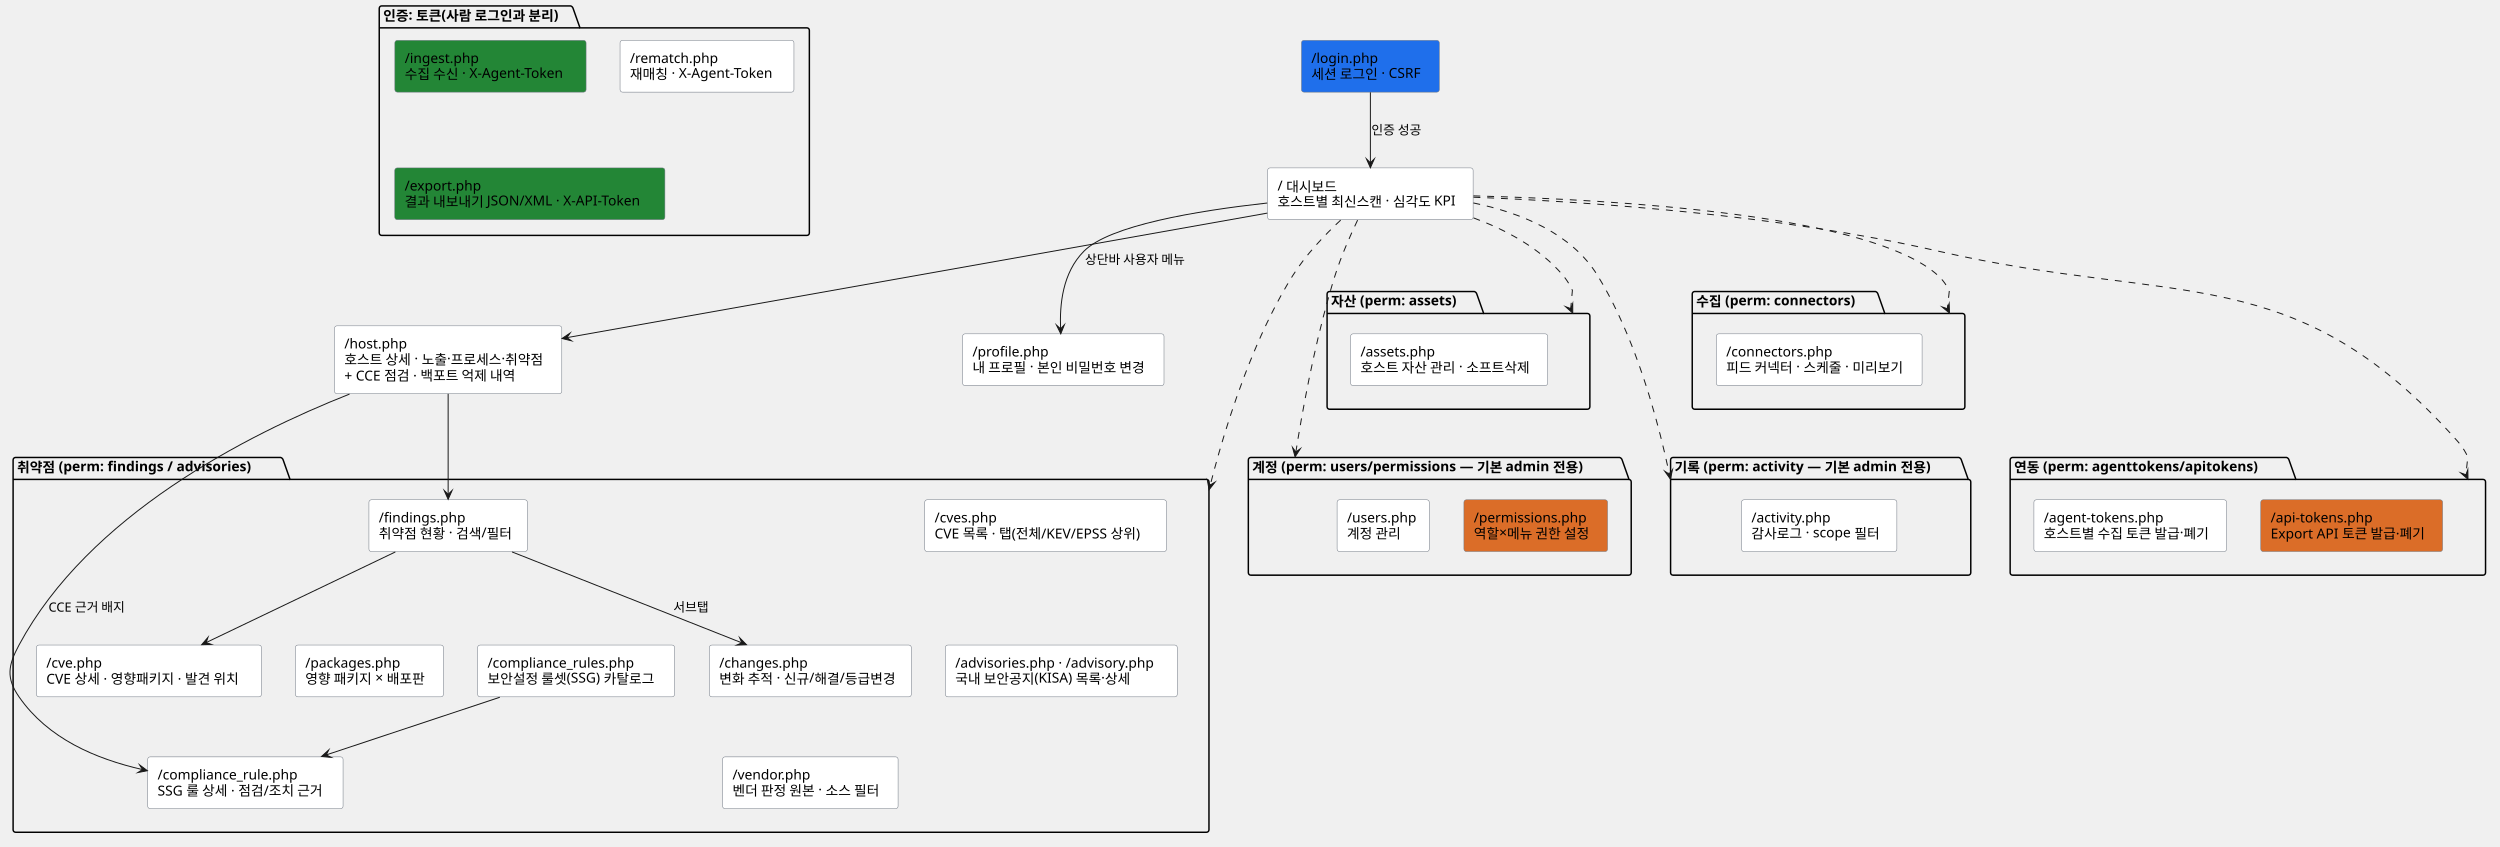
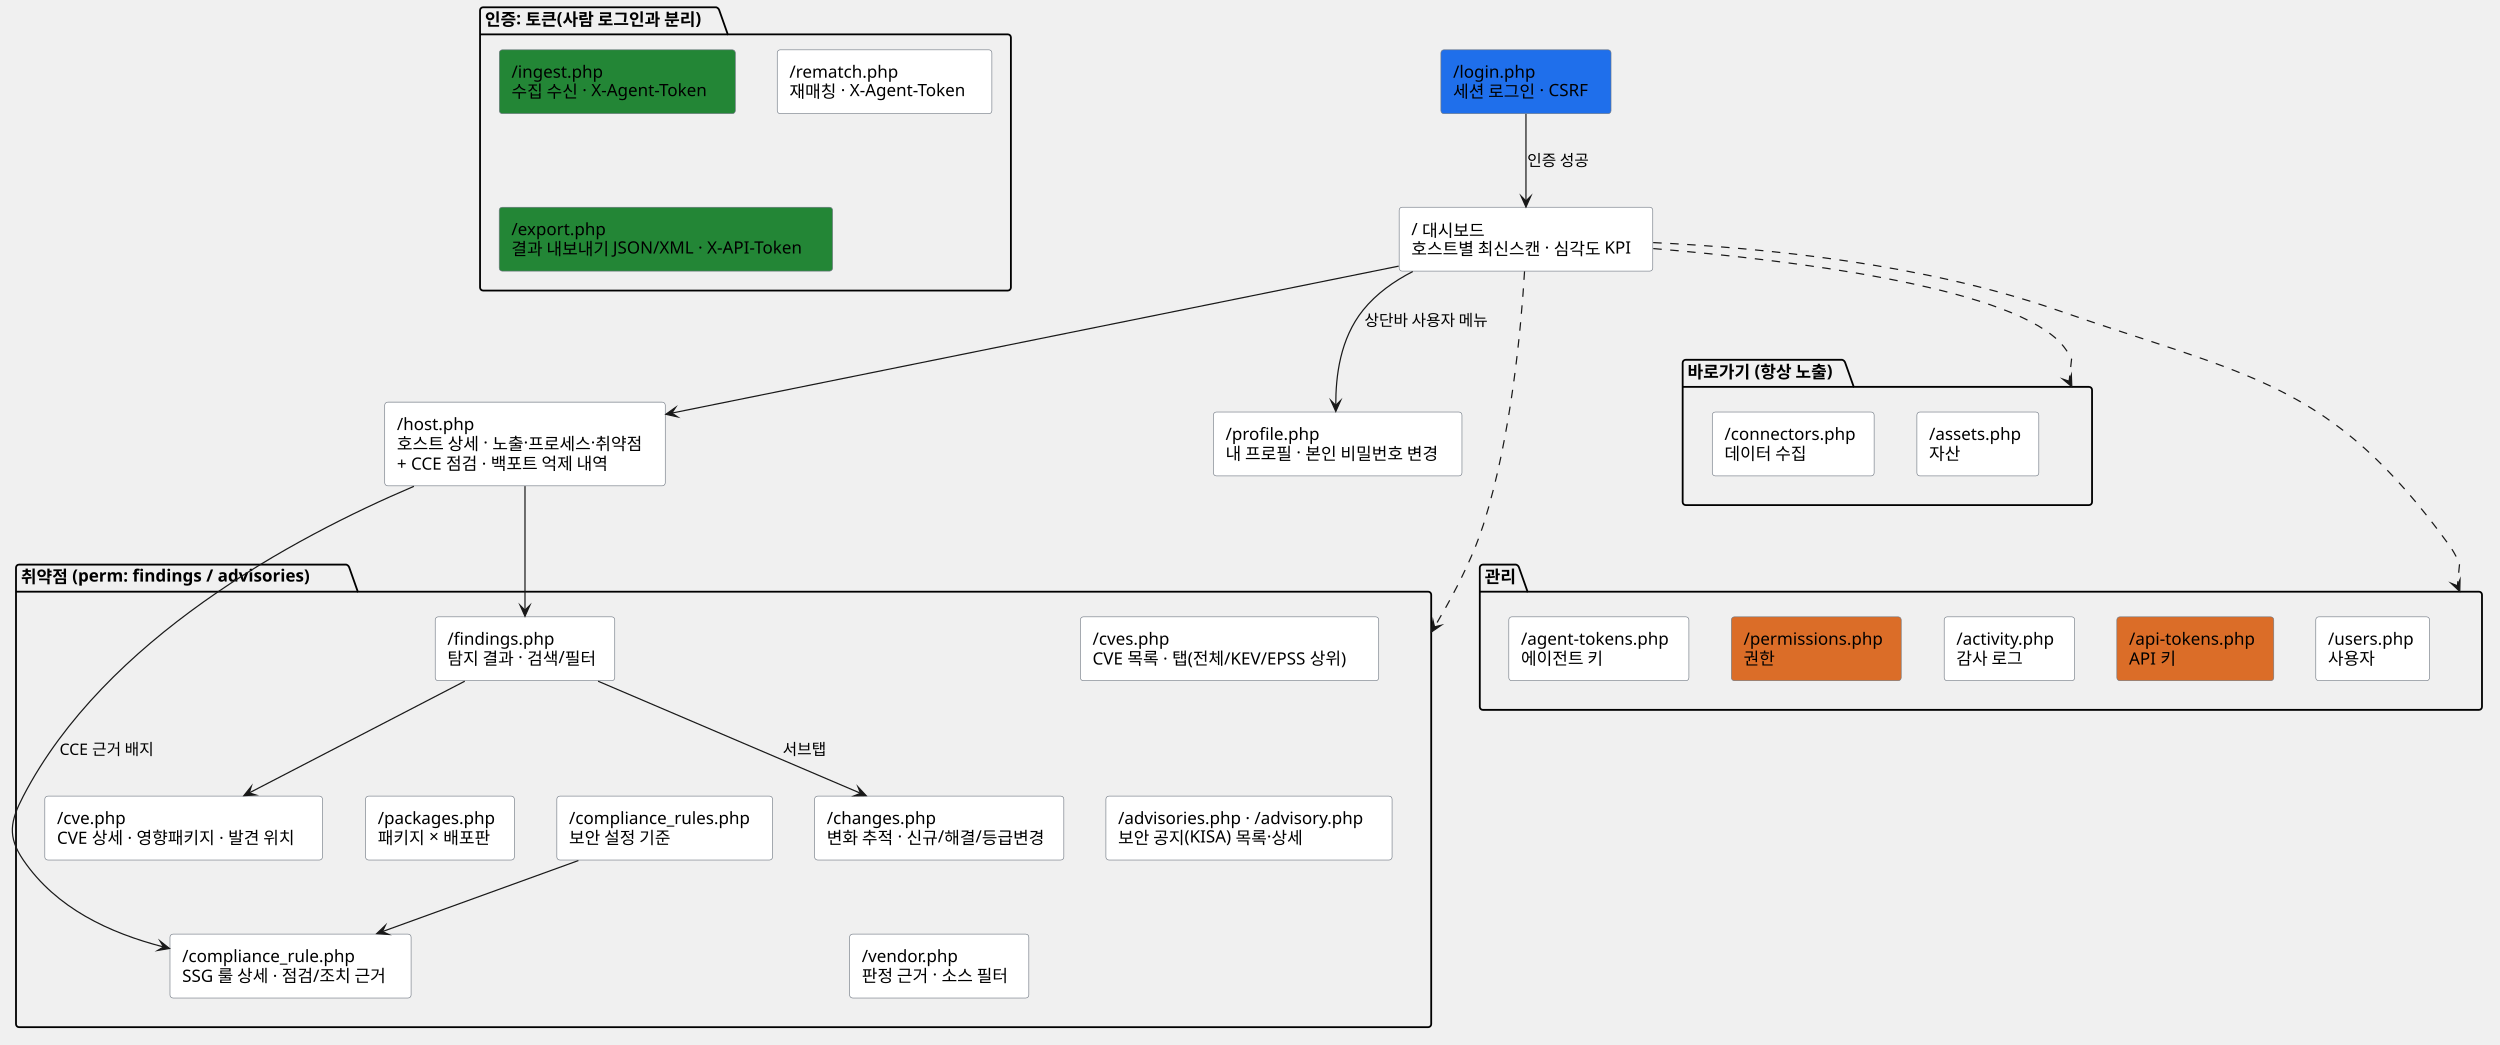
- <svg xmlns="http://www.w3.org/2000/svg" contentStyleType="text/css" data-diagram-type="DESCRIPTION" height="860px" preserveAspectRatio="none" style="width:2540px;height:860px;background:#FFFFFF;" version="1.1" viewBox="0 0 2540 860" width="2540px" zoomAndPan="magnify">
+ <svg xmlns="http://www.w3.org/2000/svg" contentStyleType="text/css" data-diagram-type="DESCRIPTION" height="860px" preserveAspectRatio="none" style="width:2058px;height:860px;background:#FFFFFF;" version="1.1" viewBox="0 0 2058 860" width="2058px" zoomAndPan="magnify">
  <defs />
  <g>
    <g class="cluster" data-qualified-name="Vuln" data-source-line="16" id="ent0005">
-       <path d="M15.81,464.78 L285.178,464.78 A3.75,3.75 0 0 1 287.678,467.28 L294.678,487.077 L1225.81,487.077 A2.5,2.5 0 0 1 1228.31,489.577 L1228.31,843.06 A2.5,2.5 0 0 1 1225.81,845.56 L15.81,845.56 A2.5,2.5 0 0 1 13.31,843.06 L13.31,467.28 A2.5,2.5 0 0 1 15.81,464.78" fill="none" style="stroke:#000000;stroke-width:1.5;" />
-       <line style="stroke:#000000;stroke-width:1.5;" x1="13.31" x2="294.678" y1="487.077" y2="487.077" />
-       <text fill="#000000" font-family="sans-serif" font-size="14" font-weight="700" lengthAdjust="spacing" textLength="268.368" x="17.31" y="479.775">취약점 (perm: findings / advisories)</text>
+       <path d="M15.67,464.78 L285.038,464.78 A3.75,3.75 0 0 1 287.538,467.28 L294.538,487.077 L1175.67,487.077 A2.5,2.5 0 0 1 1178.17,489.577 L1178.17,843.06 A2.5,2.5 0 0 1 1175.67,845.56 L15.67,845.56 A2.5,2.5 0 0 1 13.17,843.06 L13.17,467.28 A2.5,2.5 0 0 1 15.67,464.78" fill="none" style="stroke:#000000;stroke-width:1.5;" />
+       <line style="stroke:#000000;stroke-width:1.5;" x1="13.17" x2="294.538" y1="487.077" y2="487.077" />
+       <text fill="#000000" font-family="sans-serif" font-size="14" font-weight="700" lengthAdjust="spacing" textLength="268.368" x="17.17" y="479.775">취약점 (perm: findings / advisories)</text>
    </g>
-     <g class="cluster" data-qualified-name="Asset" data-source-line="28" id="ent0015">
-       <path d="M1350.81,296.18 L1497.916,296.18 A3.75,3.75 0 0 1 1500.416,298.68 L1507.416,318.477 L1612.81,318.477 A2.5,2.5 0 0 1 1615.31,320.977 L1615.31,413.28 A2.5,2.5 0 0 1 1612.81,415.78 L1350.81,415.78 A2.5,2.5 0 0 1 1348.31,413.28 L1348.31,298.68 A2.5,2.5 0 0 1 1350.81,296.18" fill="none" style="stroke:#000000;stroke-width:1.5;" />
-       <line style="stroke:#000000;stroke-width:1.5;" x1="1348.31" x2="1507.416" y1="318.477" y2="318.477" />
-       <text fill="#000000" font-family="sans-serif" font-size="14" font-weight="700" lengthAdjust="spacing" textLength="146.106" x="1352.31" y="311.175">자산 (perm: assets)</text>
+     <g class="cluster" data-qualified-name="Quick" data-source-line="28" id="ent0015">
+       <path d="M1387.67,296.18 L1516.495,296.18 A3.75,3.75 0 0 1 1518.995,298.68 L1525.995,318.477 L1719.67,318.477 A2.5,2.5 0 0 1 1722.17,320.977 L1722.17,413.28 A2.5,2.5 0 0 1 1719.67,415.78 L1387.67,415.78 A2.5,2.5 0 0 1 1385.17,413.28 L1385.17,298.68 A2.5,2.5 0 0 1 1387.67,296.18" fill="none" style="stroke:#000000;stroke-width:1.5;" />
+       <line style="stroke:#000000;stroke-width:1.5;" x1="1385.17" x2="1525.995" y1="318.477" y2="318.477" />
+       <text fill="#000000" font-family="sans-serif" font-size="14" font-weight="700" lengthAdjust="spacing" textLength="127.825" x="1389.17" y="311.175">바로가기 (항상 노출)</text>
    </g>
-     <g class="cluster" data-qualified-name="Feed" data-source-line="32" id="ent0017">
-       <path d="M1721.81,296.18 L1905.475,296.18 A3.75,3.75 0 0 1 1907.975,298.68 L1914.975,318.477 L1993.81,318.477 A2.5,2.5 0 0 1 1996.31,320.977 L1996.31,413.28 A2.5,2.5 0 0 1 1993.81,415.78 L1721.81,415.78 A2.5,2.5 0 0 1 1719.31,413.28 L1719.31,298.68 A2.5,2.5 0 0 1 1721.81,296.18" fill="none" style="stroke:#000000;stroke-width:1.5;" />
-       <line style="stroke:#000000;stroke-width:1.5;" x1="1719.31" x2="1914.975" y1="318.477" y2="318.477" />
-       <text fill="#000000" font-family="sans-serif" font-size="14" font-weight="700" lengthAdjust="spacing" textLength="182.665" x="1723.31" y="311.175">수집 (perm: connectors)</text>
+     <g class="cluster" data-qualified-name="Admin" data-source-line="33" id="ent0018">
+       <path d="M1220.67,464.78 L1247.99,464.78 A3.75,3.75 0 0 1 1250.49,467.28 L1257.49,487.077 L2040.67,487.077 A2.5,2.5 0 0 1 2043.17,489.577 L2043.17,581.87 A2.5,2.5 0 0 1 2040.67,584.37 L1220.67,584.37 A2.5,2.5 0 0 1 1218.17,581.87 L1218.17,467.28 A2.5,2.5 0 0 1 1220.67,464.78" fill="none" style="stroke:#000000;stroke-width:1.5;" />
+       <line style="stroke:#000000;stroke-width:1.5;" x1="1218.17" x2="1257.49" y1="487.077" y2="487.077" />
+       <text fill="#000000" font-family="sans-serif" font-size="14" font-weight="700" lengthAdjust="spacing" textLength="26.32" x="1222.17" y="479.775">관리</text>
    </g>
-     <g class="cluster" data-qualified-name="Acct" data-source-line="36" id="ent0019">
-       <path d="M1270.81,464.78 L1645.576,464.78 A3.75,3.75 0 0 1 1648.076,467.28 L1655.076,487.077 L1654.81,487.077 A2.5,2.5 0 0 1 1657.31,489.577 L1657.31,581.87 A2.5,2.5 0 0 1 1654.81,584.37 L1270.81,584.37 A2.5,2.5 0 0 1 1268.31,581.87 L1268.31,467.28 A2.5,2.5 0 0 1 1270.81,464.78" fill="none" style="stroke:#000000;stroke-width:1.5;" />
-       <line style="stroke:#000000;stroke-width:1.5;" x1="1268.31" x2="1655.076" y1="487.077" y2="487.077" />
-       <text fill="#000000" font-family="sans-serif" font-size="14" font-weight="700" lengthAdjust="spacing" textLength="373.766" x="1272.31" y="479.775">계정 (perm: users/permissions — 기본 admin 전용)</text>
-     </g>
-     <g class="cluster" data-qualified-name="Integ" data-source-line="41" id="ent0022">
-       <path d="M2044.81,464.78 L2323.118,464.78 A3.75,3.75 0 0 1 2325.618,467.28 L2332.618,487.077 L2522.81,487.077 A2.5,2.5 0 0 1 2525.31,489.577 L2525.31,581.87 A2.5,2.5 0 0 1 2522.81,584.37 L2044.81,584.37 A2.5,2.5 0 0 1 2042.31,581.87 L2042.31,467.28 A2.5,2.5 0 0 1 2044.81,464.78" fill="none" style="stroke:#000000;stroke-width:1.5;" />
-       <line style="stroke:#000000;stroke-width:1.5;" x1="2042.31" x2="2332.618" y1="487.077" y2="487.077" />
-       <text fill="#000000" font-family="sans-serif" font-size="14" font-weight="700" lengthAdjust="spacing" textLength="277.308" x="2046.31" y="479.775">연동 (perm: agenttokens/apitokens)</text>
-     </g>
-     <g class="cluster" data-qualified-name="Rec" data-source-line="46" id="ent0025">
-       <path d="M1699.81,464.78 L1990.221,464.78 A3.75,3.75 0 0 1 1992.721,467.28 L1999.721,487.077 L1999.81,487.077 A2.5,2.5 0 0 1 2002.31,489.577 L2002.31,581.87 A2.5,2.5 0 0 1 1999.81,584.37 L1699.81,584.37 A2.5,2.5 0 0 1 1697.31,581.87 L1697.31,467.28 A2.5,2.5 0 0 1 1699.81,464.78" fill="none" style="stroke:#000000;stroke-width:1.5;" />
-       <line style="stroke:#000000;stroke-width:1.5;" x1="1697.31" x2="1999.721" y1="487.077" y2="487.077" />
-       <text fill="#000000" font-family="sans-serif" font-size="14" font-weight="700" lengthAdjust="spacing" textLength="289.411" x="1701.31" y="479.775">기록 (perm: activity — 기본 admin 전용)</text>
-     </g>
-     <g class="cluster" data-qualified-name="API" data-source-line="50" id="ent0027">
-       <path d="M387.81,6 L579.747,6 A3.75,3.75 0 0 1 582.247,8.5 L589.247,28.297 L819.81,28.297 A2.5,2.5 0 0 1 822.31,30.797 L822.31,236.68 A2.5,2.5 0 0 1 819.81,239.18 L387.81,239.18 A2.5,2.5 0 0 1 385.31,236.68 L385.31,8.5 A2.5,2.5 0 0 1 387.81,6" fill="none" style="stroke:#000000;stroke-width:1.5;" />
-       <line style="stroke:#000000;stroke-width:1.5;" x1="385.31" x2="589.247" y1="28.297" y2="28.297" />
-       <text fill="#000000" font-family="sans-serif" font-size="14" font-weight="700" lengthAdjust="spacing" textLength="190.937" x="389.31" y="20.995">인증: 토큰(사람 로그인과 분리)</text>
+     <g class="cluster" data-qualified-name="API" data-source-line="41" id="ent0024">
+       <path d="M397.67,6 L589.607,6 A3.75,3.75 0 0 1 592.107,8.5 L599.107,28.297 L829.67,28.297 A2.5,2.5 0 0 1 832.17,30.797 L832.17,236.68 A2.5,2.5 0 0 1 829.67,239.18 L397.67,239.18 A2.5,2.5 0 0 1 395.17,236.68 L395.17,8.5 A2.5,2.5 0 0 1 397.67,6" fill="none" style="stroke:#000000;stroke-width:1.5;" />
+       <line style="stroke:#000000;stroke-width:1.5;" x1="395.17" x2="599.107" y1="28.297" y2="28.297" />
+       <text fill="#000000" font-family="sans-serif" font-size="14" font-weight="700" lengthAdjust="spacing" textLength="190.937" x="399.17" y="20.995">인증: 토큰(사람 로그인과 분리)</text>
    </g>
    <g class="entity" data-qualified-name="Vuln.FIND" data-source-line="17" id="ent0006">
-       <rect fill="#FFFFFF" height="52.594" rx="2.5" ry="2.5" style="stroke:#6E7681;stroke-width:0.5;" width="160.957" x="374.83" y="507.78" />
-       <text fill="#000000" font-family="sans-serif" font-size="14" lengthAdjust="spacing" textLength="91.335" x="384.83" y="530.775">/findings.php</text>
-       <text fill="#000000" font-family="sans-serif" font-size="14" lengthAdjust="spacing" textLength="140.957" x="384.83" y="547.072">취약점 현황 · 검색/필터</text>
+       <rect fill="#FFFFFF" height="52.594" rx="2.5" ry="2.5" style="stroke:#6E7681;stroke-width:0.5;" width="147.797" x="358.27" y="507.78" />
+       <text fill="#000000" font-family="sans-serif" font-size="14" lengthAdjust="spacing" textLength="91.335" x="368.27" y="530.775">/findings.php</text>
+       <text fill="#000000" font-family="sans-serif" font-size="14" lengthAdjust="spacing" textLength="127.797" x="368.27" y="547.072">탐지 결과 · 검색/필터</text>
    </g>
    <g class="entity" data-qualified-name="Vuln.CHG" data-source-line="18" id="ent0007">
-       <rect fill="#FFFFFF" height="52.594" rx="2.5" ry="2.5" style="stroke:#6E7681;stroke-width:0.5;" width="205.154" x="720.73" y="655.37" />
-       <text fill="#000000" font-family="sans-serif" font-size="14" lengthAdjust="spacing" textLength="94.63" x="730.73" y="678.365">/changes.php</text>
-       <text fill="#000000" font-family="sans-serif" font-size="14" lengthAdjust="spacing" textLength="185.154" x="730.73" y="694.662">변화 추적 · 신규/해결/등급변경</text>
+       <rect fill="#FFFFFF" height="52.594" rx="2.5" ry="2.5" style="stroke:#6E7681;stroke-width:0.5;" width="205.154" x="670.59" y="655.37" />
+       <text fill="#000000" font-family="sans-serif" font-size="14" lengthAdjust="spacing" textLength="94.63" x="680.59" y="678.365">/changes.php</text>
+       <text fill="#000000" font-family="sans-serif" font-size="14" lengthAdjust="spacing" textLength="185.154" x="680.59" y="694.662">변화 추적 · 신규/해결/등급변경</text>
    </g>
    <g class="entity" data-qualified-name="Vuln.CVES" data-source-line="19" id="ent0008">
-       <rect fill="#FFFFFF" height="52.594" rx="2.5" ry="2.5" style="stroke:#6E7681;stroke-width:0.5;" width="245.591" x="939.51" y="507.78" />
-       <text fill="#000000" font-family="sans-serif" font-size="14" lengthAdjust="spacing" textLength="67.703" x="949.51" y="530.775">/cves.php</text>
-       <text fill="#000000" font-family="sans-serif" font-size="14" lengthAdjust="spacing" textLength="225.591" x="949.51" y="547.072">CVE 목록 · 탭(전체/KEV/EPSS 상위)</text>
+       <rect fill="#FFFFFF" height="52.594" rx="2.5" ry="2.5" style="stroke:#6E7681;stroke-width:0.5;" width="245.591" x="889.37" y="507.78" />
+       <text fill="#000000" font-family="sans-serif" font-size="14" lengthAdjust="spacing" textLength="67.703" x="899.37" y="530.775">/cves.php</text>
+       <text fill="#000000" font-family="sans-serif" font-size="14" lengthAdjust="spacing" textLength="225.591" x="899.37" y="547.072">CVE 목록 · 탭(전체/KEV/EPSS 상위)</text>
    </g>
    <g class="entity" data-qualified-name="Vuln.CVE" data-source-line="20" id="ent0009">
-       <rect fill="#FFFFFF" height="52.594" rx="2.5" ry="2.5" style="stroke:#6E7681;stroke-width:0.5;" width="228.559" x="37.03" y="655.37" />
-       <text fill="#000000" font-family="sans-serif" font-size="14" lengthAdjust="spacing" textLength="60.409" x="47.03" y="678.365">/cve.php</text>
-       <text fill="#000000" font-family="sans-serif" font-size="14" lengthAdjust="spacing" textLength="208.559" x="47.03" y="694.662">CVE 상세 · 영향패키지 · 발견 위치</text>
+       <rect fill="#FFFFFF" height="52.594" rx="2.5" ry="2.5" style="stroke:#6E7681;stroke-width:0.5;" width="228.559" x="36.89" y="655.37" />
+       <text fill="#000000" font-family="sans-serif" font-size="14" lengthAdjust="spacing" textLength="60.409" x="46.89" y="678.365">/cve.php</text>
+       <text fill="#000000" font-family="sans-serif" font-size="14" lengthAdjust="spacing" textLength="208.559" x="46.89" y="694.662">CVE 상세 · 영향패키지 · 발견 위치</text>
    </g>
    <g class="entity" data-qualified-name="Vuln.PKG" data-source-line="21" id="ent0010">
-       <rect fill="#FFFFFF" height="52.594" rx="2.5" ry="2.5" style="stroke:#6E7681;stroke-width:0.5;" width="150.361" x="300.13" y="655.37" />
-       <text fill="#000000" font-family="sans-serif" font-size="14" lengthAdjust="spacing" textLength="102.457" x="310.13" y="678.365">/packages.php</text>
-       <text fill="#000000" font-family="sans-serif" font-size="14" lengthAdjust="spacing" textLength="130.361" x="310.13" y="694.662">영향 패키지 × 배포판</text>
+       <rect fill="#FFFFFF" height="52.594" rx="2.5" ry="2.5" style="stroke:#6E7681;stroke-width:0.5;" width="122.457" x="300.94" y="655.37" />
+       <text fill="#000000" font-family="sans-serif" font-size="14" lengthAdjust="spacing" textLength="102.457" x="310.94" y="678.365">/packages.php</text>
+       <text fill="#000000" font-family="sans-serif" font-size="14" lengthAdjust="spacing" textLength="99.591" x="310.94" y="694.662">패키지 × 배포판</text>
    </g>
    <g class="entity" data-qualified-name="Vuln.VEND" data-source-line="22" id="ent0011">
-       <rect fill="#FFFFFF" height="52.594" rx="2.5" ry="2.5" style="stroke:#6E7681;stroke-width:0.5;" width="178.301" x="734.16" y="768.97" />
-       <text fill="#000000" font-family="sans-serif" font-size="14" lengthAdjust="spacing" textLength="84.793" x="744.16" y="791.965">/vendor.php</text>
-       <text fill="#000000" font-family="sans-serif" font-size="14" lengthAdjust="spacing" textLength="158.301" x="744.16" y="808.262">벤더 판정 원본 · 소스 필터</text>
+       <rect fill="#FFFFFF" height="52.594" rx="2.5" ry="2.5" style="stroke:#6E7681;stroke-width:0.5;" width="147.53" x="699.4" y="768.97" />
+       <text fill="#000000" font-family="sans-serif" font-size="14" lengthAdjust="spacing" textLength="84.793" x="709.4" y="791.965">/vendor.php</text>
+       <text fill="#000000" font-family="sans-serif" font-size="14" lengthAdjust="spacing" textLength="127.531" x="709.4" y="808.262">판정 근거 · 소스 필터</text>
    </g>
    <g class="entity" data-qualified-name="Vuln.CRULES" data-source-line="23" id="ent0012">
-       <rect fill="#FFFFFF" height="52.594" rx="2.5" ry="2.5" style="stroke:#6E7681;stroke-width:0.5;" width="200.046" x="485.29" y="655.37" />
-       <text fill="#000000" font-family="sans-serif" font-size="14" lengthAdjust="spacing" textLength="157.568" x="495.29" y="678.365">/compliance_rules.php</text>
-       <text fill="#000000" font-family="sans-serif" font-size="14" lengthAdjust="spacing" textLength="180.046" x="495.29" y="694.662">보안설정 룰셋(SSG) 카탈로그</text>
+       <rect fill="#FFFFFF" height="52.594" rx="2.5" ry="2.5" style="stroke:#6E7681;stroke-width:0.5;" width="177.568" x="458.39" y="655.37" />
+       <text fill="#000000" font-family="sans-serif" font-size="14" lengthAdjust="spacing" textLength="157.568" x="468.39" y="678.365">/compliance_rules.php</text>
+       <text fill="#000000" font-family="sans-serif" font-size="14" lengthAdjust="spacing" textLength="87.86" x="468.39" y="694.662">보안 설정 기준</text>
    </g>
    <g class="entity" data-qualified-name="Vuln.CRULE" data-source-line="24" id="ent0013">
-       <rect fill="#FFFFFF" height="52.594" rx="2.5" ry="2.5" style="stroke:#6E7681;stroke-width:0.5;" width="198.48" x="150.07" y="768.97" />
-       <text fill="#000000" font-family="sans-serif" font-size="14" lengthAdjust="spacing" textLength="150.274" x="160.07" y="791.965">/compliance_rule.php</text>
-       <text fill="#000000" font-family="sans-serif" font-size="14" lengthAdjust="spacing" textLength="178.48" x="160.07" y="808.262">SSG 룰 상세 · 점검/조치 근거</text>
+       <rect fill="#FFFFFF" height="52.594" rx="2.5" ry="2.5" style="stroke:#6E7681;stroke-width:0.5;" width="198.48" x="139.93" y="768.97" />
+       <text fill="#000000" font-family="sans-serif" font-size="14" lengthAdjust="spacing" textLength="150.274" x="149.93" y="791.965">/compliance_rule.php</text>
+       <text fill="#000000" font-family="sans-serif" font-size="14" lengthAdjust="spacing" textLength="178.48" x="149.93" y="808.262">SSG 룰 상세 · 점검/조치 근거</text>
    </g>
    <g class="entity" data-qualified-name="Vuln.ADV" data-source-line="25" id="ent0014">
-       <rect fill="#FFFFFF" height="52.594" rx="2.5" ry="2.5" style="stroke:#6E7681;stroke-width:0.5;" width="235.571" x="960.52" y="655.37" />
-       <text fill="#000000" font-family="sans-serif" font-size="14" lengthAdjust="spacing" textLength="215.571" x="970.52" y="678.365">/advisories.php · /advisory.php</text>
-       <text fill="#000000" font-family="sans-serif" font-size="14" lengthAdjust="spacing" textLength="187.647" x="970.52" y="694.662">국내 보안공지(KISA) 목록·상세</text>
+       <rect fill="#FFFFFF" height="52.594" rx="2.5" ry="2.5" style="stroke:#6E7681;stroke-width:0.5;" width="235.571" x="910.38" y="655.37" />
+       <text fill="#000000" font-family="sans-serif" font-size="14" lengthAdjust="spacing" textLength="215.571" x="920.38" y="678.365">/advisories.php · /advisory.php</text>
+       <text fill="#000000" font-family="sans-serif" font-size="14" lengthAdjust="spacing" textLength="161.327" x="920.38" y="694.662">보안 공지(KISA) 목록·상세</text>
    </g>
-     <g class="entity" data-qualified-name="Asset.ASSETS" data-source-line="29" id="ent0016">
-       <rect fill="#FFFFFF" height="52.594" rx="2.5" ry="2.5" style="stroke:#6E7681;stroke-width:0.5;" width="200.17" x="1372.22" y="339.18" />
-       <text fill="#000000" font-family="sans-serif" font-size="14" lengthAdjust="spacing" textLength="80.377" x="1382.22" y="362.175">/assets.php</text>
-       <text fill="#000000" font-family="sans-serif" font-size="14" lengthAdjust="spacing" textLength="180.17" x="1382.22" y="378.472">호스트 자산 관리 · 소프트삭제</text>
+     <g class="entity" data-qualified-name="Quick.ASSETS" data-source-line="29" id="ent0016">
+       <rect fill="#FFFFFF" height="52.594" rx="2.5" ry="2.5" style="stroke:#6E7681;stroke-width:0.5;" width="100.377" x="1577.98" y="339.18" />
+       <text fill="#000000" font-family="sans-serif" font-size="14" lengthAdjust="spacing" textLength="80.377" x="1587.98" y="362.175">/assets.php</text>
+       <text fill="#000000" font-family="sans-serif" font-size="14" lengthAdjust="spacing" textLength="26.32" x="1587.98" y="378.472">자산</text>
    </g>
-     <g class="entity" data-qualified-name="Feed.CONN" data-source-line="33" id="ent0018">
-       <rect fill="#FFFFFF" height="52.594" rx="2.5" ry="2.5" style="stroke:#6E7681;stroke-width:0.5;" width="209.071" x="1743.77" y="339.18" />
-       <text fill="#000000" font-family="sans-serif" font-size="14" lengthAdjust="spacing" textLength="113.237" x="1753.77" y="362.175">/connectors.php</text>
-       <text fill="#000000" font-family="sans-serif" font-size="14" lengthAdjust="spacing" textLength="189.071" x="1753.77" y="378.472">피드 커넥터 · 스케줄 · 미리보기</text>
+     <g class="entity" data-qualified-name="Quick.CONN" data-source-line="30" id="ent0017">
+       <rect fill="#FFFFFF" height="52.594" rx="2.5" ry="2.5" style="stroke:#6E7681;stroke-width:0.5;" width="133.237" x="1409.55" y="339.18" />
+       <text fill="#000000" font-family="sans-serif" font-size="14" lengthAdjust="spacing" textLength="113.237" x="1419.55" y="362.175">/connectors.php</text>
+       <text fill="#000000" font-family="sans-serif" font-size="14" lengthAdjust="spacing" textLength="70.25" x="1419.55" y="378.472">데이터 수집</text>
    </g>
-     <g class="entity" data-qualified-name="Acct.USERS" data-source-line="37" id="ent0020">
-       <rect fill="#FFFFFF" height="52.594" rx="2.5" ry="2.5" style="stroke:#6E7681;stroke-width:0.5;" width="93.644" x="1358.49" y="507.78" />
-       <text fill="#000000" font-family="sans-serif" font-size="14" lengthAdjust="spacing" textLength="73.644" x="1368.49" y="530.775">/users.php</text>
-       <text fill="#000000" font-family="sans-serif" font-size="14" lengthAdjust="spacing" textLength="57.09" x="1368.49" y="547.072">계정 관리</text>
+     <g class="entity" data-qualified-name="Admin.USERS" data-source-line="34" id="ent0019">
+       <rect fill="#FFFFFF" height="52.594" rx="2.5" ry="2.5" style="stroke:#6E7681;stroke-width:0.5;" width="93.644" x="1906.35" y="507.78" />
+       <text fill="#000000" font-family="sans-serif" font-size="14" lengthAdjust="spacing" textLength="73.644" x="1916.35" y="530.775">/users.php</text>
+       <text fill="#000000" font-family="sans-serif" font-size="14" lengthAdjust="spacing" textLength="39.48" x="1916.35" y="547.072">사용자</text>
    </g>
-     <g class="entity" data-qualified-name="Acct.PERM" data-source-line="38" id="ent0021">
-       <rect fill="#DB6D28" height="52.594" rx="2.5" ry="2.5" style="stroke:#6E7681;stroke-width:0.5;" width="145.91" x="1487.35" y="507.78" />
-       <text fill="#000000" font-family="sans-serif" font-size="14" lengthAdjust="spacing" textLength="119.807" x="1497.35" y="530.775">/permissions.php</text>
-       <text fill="#000000" font-family="sans-serif" font-size="14" lengthAdjust="spacing" textLength="125.91" x="1497.35" y="547.072">역할×메뉴 권한 설정</text>
+     <g class="entity" data-qualified-name="Admin.PERM" data-source-line="35" id="ent0020">
+       <rect fill="#DB6D28" height="52.594" rx="2.5" ry="2.5" style="stroke:#6E7681;stroke-width:0.5;" width="139.807" x="1425.27" y="507.78" />
+       <text fill="#000000" font-family="sans-serif" font-size="14" lengthAdjust="spacing" textLength="119.807" x="1435.27" y="530.775">/permissions.php</text>
+       <text fill="#000000" font-family="sans-serif" font-size="14" lengthAdjust="spacing" textLength="26.32" x="1435.27" y="547.072">권한</text>
    </g>
-     <g class="entity" data-qualified-name="Integ.ATOK" data-source-line="42" id="ent0023">
-       <rect fill="#FFFFFF" height="52.594" rx="2.5" ry="2.5" style="stroke:#6E7681;stroke-width:0.5;" width="195.72" x="2066.45" y="507.78" />
-       <text fill="#000000" font-family="sans-serif" font-size="14" lengthAdjust="spacing" textLength="128.249" x="2076.45" y="530.775">/agent-tokens.php</text>
-       <text fill="#000000" font-family="sans-serif" font-size="14" lengthAdjust="spacing" textLength="175.72" x="2076.45" y="547.072">호스트별 수집 토큰 발급·폐기</text>
+     <g class="entity" data-qualified-name="Admin.ATOK" data-source-line="36" id="ent0021">
+       <rect fill="#FFFFFF" height="52.594" rx="2.5" ry="2.5" style="stroke:#6E7681;stroke-width:0.5;" width="148.249" x="1242.05" y="507.78" />
+       <text fill="#000000" font-family="sans-serif" font-size="14" lengthAdjust="spacing" textLength="128.249" x="1252.05" y="530.775">/agent-tokens.php</text>
+       <text fill="#000000" font-family="sans-serif" font-size="14" lengthAdjust="spacing" textLength="70.25" x="1252.05" y="547.072">에이전트 키</text>
    </g>
-     <g class="entity" data-qualified-name="Integ.TOK" data-source-line="43" id="ent0024">
-       <rect fill="#DB6D28" height="52.594" rx="2.5" ry="2.5" style="stroke:#6E7681;stroke-width:0.5;" width="184.737" x="2296.94" y="507.78" />
-       <text fill="#000000" font-family="sans-serif" font-size="14" lengthAdjust="spacing" textLength="109.163" x="2306.94" y="530.775">/api-tokens.php</text>
-       <text fill="#000000" font-family="sans-serif" font-size="14" lengthAdjust="spacing" textLength="164.737" x="2306.94" y="547.072">Export API 토큰 발급·폐기</text>
+     <g class="entity" data-qualified-name="Admin.TOK" data-source-line="37" id="ent0022">
+       <rect fill="#DB6D28" height="52.594" rx="2.5" ry="2.5" style="stroke:#6E7681;stroke-width:0.5;" width="129.163" x="1742.59" y="507.78" />
+       <text fill="#000000" font-family="sans-serif" font-size="14" lengthAdjust="spacing" textLength="109.163" x="1752.59" y="530.775">/api-tokens.php</text>
+       <text fill="#000000" font-family="sans-serif" font-size="14" lengthAdjust="spacing" textLength="39.759" x="1752.59" y="547.072">API 키</text>
    </g>
-     <g class="entity" data-qualified-name="Rec.ACT" data-source-line="47" id="ent0026">
-       <rect fill="#FFFFFF" height="52.594" rx="2.5" ry="2.5" style="stroke:#6E7681;stroke-width:0.5;" width="157.817" x="1769.4" y="507.78" />
-       <text fill="#000000" font-family="sans-serif" font-size="14" lengthAdjust="spacing" textLength="87.418" x="1779.4" y="530.775">/activity.php</text>
-       <text fill="#000000" font-family="sans-serif" font-size="14" lengthAdjust="spacing" textLength="137.817" x="1779.4" y="547.072">감사로그 · scope 필터</text>
+     <g class="entity" data-qualified-name="Admin.ACT" data-source-line="38" id="ent0023">
+       <rect fill="#FFFFFF" height="52.594" rx="2.5" ry="2.5" style="stroke:#6E7681;stroke-width:0.5;" width="107.418" x="1600.46" y="507.78" />
+       <text fill="#000000" font-family="sans-serif" font-size="14" lengthAdjust="spacing" textLength="87.418" x="1610.46" y="530.775">/activity.php</text>
+       <text fill="#000000" font-family="sans-serif" font-size="14" lengthAdjust="spacing" textLength="57.09" x="1610.46" y="547.072">감사 로그</text>
    </g>
-     <g class="entity" data-qualified-name="API.ING" data-source-line="51" id="ent0028">
-       <rect fill="#238636" height="52.594" rx="2.5" ry="2.5" style="stroke:#6E7681;stroke-width:0.5;" width="194.285" x="401.17" y="41" />
-       <text fill="#000000" font-family="sans-serif" font-size="14" lengthAdjust="spacing" textLength="78.859" x="411.17" y="63.995">/ingest.php</text>
-       <text fill="#000000" font-family="sans-serif" font-size="14" lengthAdjust="spacing" textLength="174.285" x="411.17" y="80.292">수집 수신 · X-Agent-Token</text>
+     <g class="entity" data-qualified-name="API.ING" data-source-line="42" id="ent0025">
+       <rect fill="#238636" height="52.594" rx="2.5" ry="2.5" style="stroke:#6E7681;stroke-width:0.5;" width="194.285" x="411.03" y="41" />
+       <text fill="#000000" font-family="sans-serif" font-size="14" lengthAdjust="spacing" textLength="78.859" x="421.03" y="63.995">/ingest.php</text>
+       <text fill="#000000" font-family="sans-serif" font-size="14" lengthAdjust="spacing" textLength="174.285" x="421.03" y="80.292">수집 수신 · X-Agent-Token</text>
    </g>
-     <g class="entity" data-qualified-name="API.REM" data-source-line="52" id="ent0029">
-       <rect fill="#FFFFFF" height="52.594" rx="2.5" ry="2.5" style="stroke:#6E7681;stroke-width:0.5;" width="176.675" x="629.97" y="41" />
-       <text fill="#000000" font-family="sans-serif" font-size="14" lengthAdjust="spacing" textLength="94.459" x="639.97" y="63.995">/rematch.php</text>
-       <text fill="#000000" font-family="sans-serif" font-size="14" lengthAdjust="spacing" textLength="156.675" x="639.97" y="80.292">재매칭 · X-Agent-Token</text>
+     <g class="entity" data-qualified-name="API.REM" data-source-line="43" id="ent0026">
+       <rect fill="#FFFFFF" height="52.594" rx="2.5" ry="2.5" style="stroke:#6E7681;stroke-width:0.5;" width="176.675" x="639.83" y="41" />
+       <text fill="#000000" font-family="sans-serif" font-size="14" lengthAdjust="spacing" textLength="94.459" x="649.83" y="63.995">/rematch.php</text>
+       <text fill="#000000" font-family="sans-serif" font-size="14" lengthAdjust="spacing" textLength="156.675" x="649.83" y="80.292">재매칭 · X-Agent-Token</text>
    </g>
-     <g class="entity" data-qualified-name="API.EXP" data-source-line="53" id="ent0030">
-       <rect fill="#238636" height="52.594" rx="2.5" ry="2.5" style="stroke:#6E7681;stroke-width:0.5;" width="274.459" x="401.08" y="170.59" />
-       <text fill="#000000" font-family="sans-serif" font-size="14" lengthAdjust="spacing" textLength="81.409" x="411.08" y="193.585">/export.php</text>
-       <text fill="#000000" font-family="sans-serif" font-size="14" lengthAdjust="spacing" textLength="254.459" x="411.08" y="209.882">결과 내보내기 JSON/XML · X-API-Token</text>
+     <g class="entity" data-qualified-name="API.EXP" data-source-line="44" id="ent0027">
+       <rect fill="#238636" height="52.594" rx="2.5" ry="2.5" style="stroke:#6E7681;stroke-width:0.5;" width="274.459" x="410.94" y="170.59" />
+       <text fill="#000000" font-family="sans-serif" font-size="14" lengthAdjust="spacing" textLength="81.409" x="420.94" y="193.585">/export.php</text>
+       <text fill="#000000" font-family="sans-serif" font-size="14" lengthAdjust="spacing" textLength="254.459" x="420.94" y="209.882">결과 내보내기 JSON/XML · X-API-Token</text>
    </g>
    <g class="entity" data-qualified-name="LOGIN" data-source-line="10" id="ent0001">
-       <rect fill="#1F6FEB" height="52.594" rx="2.5" ry="2.5" style="stroke:#6E7681;stroke-width:0.5;" width="140.043" x="1322.29" y="41" />
-       <text fill="#000000" font-family="sans-serif" font-size="14" lengthAdjust="spacing" textLength="69.918" x="1332.29" y="63.995">/login.php</text>
-       <text fill="#000000" font-family="sans-serif" font-size="14" lengthAdjust="spacing" textLength="120.043" x="1332.29" y="80.292">세션 로그인 · CSRF</text>
+       <rect fill="#1F6FEB" height="52.594" rx="2.5" ry="2.5" style="stroke:#6E7681;stroke-width:0.5;" width="140.043" x="1186.15" y="41" />
+       <text fill="#000000" font-family="sans-serif" font-size="14" lengthAdjust="spacing" textLength="69.918" x="1196.15" y="63.995">/login.php</text>
+       <text fill="#000000" font-family="sans-serif" font-size="14" lengthAdjust="spacing" textLength="120.043" x="1196.15" y="80.292">세션 로그인 · CSRF</text>
    </g>
    <g class="entity" data-qualified-name="DASH" data-source-line="11" id="ent0002">
-       <rect fill="#FFFFFF" height="52.594" rx="2.5" ry="2.5" style="stroke:#6E7681;stroke-width:0.5;" width="208.762" x="1287.93" y="170.59" />
-       <text fill="#000000" font-family="sans-serif" font-size="14" lengthAdjust="spacing" textLength="61.807" x="1297.93" y="193.585">/ 대시보드</text>
-       <text fill="#000000" font-family="sans-serif" font-size="14" lengthAdjust="spacing" textLength="188.762" x="1297.93" y="209.882">호스트별 최신스캔 · 심각도 KPI</text>
+       <rect fill="#FFFFFF" height="52.594" rx="2.5" ry="2.5" style="stroke:#6E7681;stroke-width:0.5;" width="208.762" x="1151.79" y="170.59" />
+       <text fill="#000000" font-family="sans-serif" font-size="14" lengthAdjust="spacing" textLength="61.807" x="1161.79" y="193.585">/ 대시보드</text>
+       <text fill="#000000" font-family="sans-serif" font-size="14" lengthAdjust="spacing" textLength="188.762" x="1161.79" y="209.882">호스트별 최신스캔 · 심각도 KPI</text>
    </g>
    <g class="entity" data-qualified-name="HOST" data-source-line="12" id="ent0003">
-       <rect fill="#FFFFFF" height="68.891" rx="2.5" ry="2.5" style="stroke:#6E7681;stroke-width:0.5;" width="230.94" x="339.84" y="331.04" />
-       <text fill="#000000" font-family="sans-serif" font-size="14" lengthAdjust="spacing" textLength="66.035" x="349.84" y="354.035">/host.php</text>
-       <text fill="#000000" font-family="sans-serif" font-size="14" lengthAdjust="spacing" textLength="210.94" x="349.84" y="370.332">호스트 상세 · 노출·프로세스·취약점</text>
-       <text fill="#000000" font-family="sans-serif" font-size="14" lengthAdjust="spacing" textLength="189.718" x="349.84" y="386.629">+ CCE 점검 · 백포트 억제 내역</text>
+       <rect fill="#FFFFFF" height="68.891" rx="2.5" ry="2.5" style="stroke:#6E7681;stroke-width:0.5;" width="230.94" x="316.7" y="331.04" />
+       <text fill="#000000" font-family="sans-serif" font-size="14" lengthAdjust="spacing" textLength="66.035" x="326.7" y="354.035">/host.php</text>
+       <text fill="#000000" font-family="sans-serif" font-size="14" lengthAdjust="spacing" textLength="210.94" x="326.7" y="370.332">호스트 상세 · 노출·프로세스·취약점</text>
+       <text fill="#000000" font-family="sans-serif" font-size="14" lengthAdjust="spacing" textLength="189.718" x="326.7" y="386.629">+ CCE 점검 · 백포트 억제 내역</text>
    </g>
    <g class="entity" data-qualified-name="PROF" data-source-line="14" id="ent0004">
-       <rect fill="#FFFFFF" height="52.594" rx="2.5" ry="2.5" style="stroke:#6E7681;stroke-width:0.5;" width="204.62" x="978" y="339.18" />
-       <text fill="#000000" font-family="sans-serif" font-size="14" lengthAdjust="spacing" textLength="80.343" x="988" y="362.175">/profile.php</text>
-       <text fill="#000000" font-family="sans-serif" font-size="14" lengthAdjust="spacing" textLength="184.62" x="988" y="378.472">내 프로필 · 본인 비밀번호 변경</text>
+       <rect fill="#FFFFFF" height="52.594" rx="2.5" ry="2.5" style="stroke:#6E7681;stroke-width:0.5;" width="204.62" x="998.86" y="339.18" />
+       <text fill="#000000" font-family="sans-serif" font-size="14" lengthAdjust="spacing" textLength="80.343" x="1008.86" y="362.175">/profile.php</text>
+       <text fill="#000000" font-family="sans-serif" font-size="14" lengthAdjust="spacing" textLength="184.62" x="1008.86" y="378.472">내 프로필 · 본인 비밀번호 변경</text>
    </g>
-     <g class="link" data-entity-1="ent0001" data-entity-2="ent0002" data-link-type="dependency" data-source-line="56" id="lnk31">
-       <path d="M1392.31,93.81 C1392.31,116.06 1392.31,143.18 1392.31,165.42" fill="none" id="LOGIN-to-DASH" style="stroke:#181818;stroke-width:1;" />
-       <polygon fill="#181818" points="1392.31,170.42,1396.31,161.42,1392.31,165.42,1388.31,161.42,1392.31,170.42" style="stroke:#181818;stroke-width:1;stroke-linejoin:miter;stroke-miterlimit:10;" />
-       <text fill="#000000" font-family="sans-serif" font-size="13" lengthAdjust="spacing" textLength="53.012" x="1393.31" y="136.657">인증 성공</text>
+     <g class="link" data-entity-1="ent0001" data-entity-2="ent0002" data-link-type="dependency" data-source-line="47" id="lnk28">
+       <path d="M1256.17,93.81 C1256.17,116.06 1256.17,143.18 1256.17,165.42" fill="none" id="LOGIN-to-DASH" style="stroke:#181818;stroke-width:1;" />
+       <polygon fill="#181818" points="1256.17,170.42,1260.17,161.42,1256.17,165.42,1252.17,161.42,1256.17,170.42" style="stroke:#181818;stroke-width:1;stroke-linejoin:miter;stroke-miterlimit:10;" />
+       <text fill="#000000" font-family="sans-serif" font-size="13" lengthAdjust="spacing" textLength="53.012" x="1257.17" y="136.657">인증 성공</text>
    </g>
-     <g class="link" data-entity-1="ent0002" data-entity-2="ent0004" data-link-type="dependency" data-source-line="57" id="lnk32">
-       <path d="M1287.45,206.27 C1215.04,214.27 1127.28,229.09 1101.31,255.18 C1079.5,277.1 1076.549,309.314 1077.549,334.144" fill="none" id="DASH-to-PROF" style="stroke:#181818;stroke-width:1;" />
-       <polygon fill="#181818" points="1077.75,339.14,1081.385,329.986,1077.549,334.144,1073.391,330.308,1077.75,339.14" style="stroke:#181818;stroke-width:1;stroke-linejoin:miter;stroke-miterlimit:10;" />
-       <text fill="#000000" font-family="sans-serif" font-size="13" lengthAdjust="spacing" textLength="106.025" x="1102.31" y="268.247">상단바 사용자 메뉴</text>
+     <g class="link" data-entity-1="ent0002" data-entity-2="ent0004" data-link-type="dependency" data-source-line="48" id="lnk29">
+       <path d="M1162.98,223.53 C1147.48,231.47 1132.97,241.79 1122.17,255.18 C1103.14,278.81 1099.535,309.56 1099.605,333.69" fill="none" id="DASH-to-PROF" style="stroke:#181818;stroke-width:1;" />
+       <polygon fill="#181818" points="1099.62,338.69,1103.594,329.678,1099.605,333.69,1095.594,329.702,1099.62,338.69" style="stroke:#181818;stroke-width:1;stroke-linejoin:miter;stroke-miterlimit:10;" />
+       <text fill="#000000" font-family="sans-serif" font-size="13" lengthAdjust="spacing" textLength="106.025" x="1123.17" y="268.247">상단바 사용자 메뉴</text>
    </g>
-     <g class="link" data-entity-1="ent0002" data-entity-2="ent0003" data-link-type="dependency" data-source-line="59" id="lnk33">
-       <path d="M1287.55,216.51 C1110.86,247.93 759.843,310.335 575.993,343.025" fill="none" id="DASH-to-HOST" style="stroke:#181818;stroke-width:1;" />
-       <polygon fill="#181818" points="571.07,343.9,580.631,346.263,575.993,343.025,579.231,338.386,571.07,343.9" style="stroke:#181818;stroke-width:1;stroke-linejoin:miter;stroke-miterlimit:10;" />
+     <g class="link" data-entity-1="ent0002" data-entity-2="ent0003" data-link-type="dependency" data-source-line="50" id="lnk30">
+       <path d="M1151.39,219.07 C996.86,250.31 713.731,307.559 553.031,340.049" fill="none" id="DASH-to-HOST" style="stroke:#181818;stroke-width:1;" />
+       <polygon fill="#181818" points="548.13,341.04,557.744,343.177,553.031,340.049,556.159,335.336,548.13,341.04" style="stroke:#181818;stroke-width:1;stroke-linejoin:miter;stroke-miterlimit:10;" />
    </g>
-     <g class="link" data-entity-1="ent0003" data-entity-2="ent0006" data-link-type="dependency" data-source-line="60" id="lnk34">
-       <path d="M455.31,400.19 C455.31,431.86 455.31,473.54 455.31,502.32" fill="none" id="HOST-to-FIND" style="stroke:#181818;stroke-width:1;" />
-       <polygon fill="#181818" points="455.31,507.32,459.31,498.32,455.31,502.32,451.31,498.32,455.31,507.32" style="stroke:#181818;stroke-width:1;stroke-linejoin:miter;stroke-miterlimit:10;" />
+     <g class="link" data-entity-1="ent0003" data-entity-2="ent0006" data-link-type="dependency" data-source-line="51" id="lnk31">
+       <path d="M432.17,400.19 C432.17,431.86 432.17,473.54 432.17,502.32" fill="none" id="HOST-to-FIND" style="stroke:#181818;stroke-width:1;" />
+       <polygon fill="#181818" points="432.17,507.32,436.17,498.32,432.17,502.32,428.17,498.32,432.17,507.32" style="stroke:#181818;stroke-width:1;stroke-linejoin:miter;stroke-miterlimit:10;" />
    </g>
-     <g class="link" data-entity-1="ent0006" data-entity-2="ent0009" data-link-type="dependency" data-source-line="61" id="lnk35">
-       <path d="M401.66,560.77 C346.26,587.3 264.829,626.3 209.439,652.83" fill="none" id="FIND-to-CVE" style="stroke:#181818;stroke-width:1;" />
-       <polygon fill="#181818" points="204.93,654.99,214.775,654.71,209.439,652.83,211.319,647.495,204.93,654.99" style="stroke:#181818;stroke-width:1;stroke-linejoin:miter;stroke-miterlimit:10;" />
+     <g class="link" data-entity-1="ent0006" data-entity-2="ent0009" data-link-type="dependency" data-source-line="52" id="lnk32">
+       <path d="M382.58,560.77 C331.37,587.3 256.369,626.159 205.179,652.689" fill="none" id="FIND-to-CVE" style="stroke:#181818;stroke-width:1;" />
+       <polygon fill="#181818" points="200.74,654.99,210.571,654.4,205.179,652.689,206.89,647.297,200.74,654.99" style="stroke:#181818;stroke-width:1;stroke-linejoin:miter;stroke-miterlimit:10;" />
    </g>
-     <g class="link" data-entity-1="ent0006" data-entity-2="ent0007" data-link-type="dependency" data-source-line="62" id="lnk36">
-       <path d="M520.25,560.77 C587.31,587.3 686.701,626.62 753.751,653.15" fill="none" id="FIND-to-CHG" style="stroke:#181818;stroke-width:1;" />
-       <polygon fill="#181818" points="758.4,654.99,751.503,647.959,753.751,653.15,748.56,655.398,758.4,654.99" style="stroke:#181818;stroke-width:1;stroke-linejoin:miter;stroke-miterlimit:10;" />
-       <text fill="#000000" font-family="sans-serif" font-size="13" lengthAdjust="spacing" textLength="36.66" x="684.09" y="621.437">서브탭</text>
+     <g class="link" data-entity-1="ent0006" data-entity-2="ent0007" data-link-type="dependency" data-source-line="53" id="lnk33">
+       <path d="M492.35,560.77 C554.49,587.3 646.292,626.496 708.422,653.027" fill="none" id="FIND-to-CHG" style="stroke:#181818;stroke-width:1;" />
+       <polygon fill="#181818" points="713.02,654.99,706.314,647.777,708.422,653.027,703.172,655.134,713.02,654.99" style="stroke:#181818;stroke-width:1;stroke-linejoin:miter;stroke-miterlimit:10;" />
+       <text fill="#000000" font-family="sans-serif" font-size="13" lengthAdjust="spacing" textLength="36.66" x="644.24" y="621.437">서브탭</text>
    </g>
-     <g class="link" data-entity-1="ent0003" data-entity-2="ent0013" data-link-type="dependency" data-source-line="63" id="lnk37">
-       <path d="M355.11,400.38 C249.85,442.02 89.98,523.78 19.31,655.37 C8.25,675.97 6,688.75 19.31,707.97 C48.76,750.47 97.037,770.952 144.827,781.912" fill="none" id="HOST-to-CRULE" style="stroke:#181818;stroke-width:1;" />
-       <polygon fill="#181818" points="149.7,783.03,141.822,777.119,144.827,781.912,140.034,784.917,149.7,783.03" style="stroke:#181818;stroke-width:1;stroke-linejoin:miter;stroke-miterlimit:10;" />
-       <text fill="#000000" font-family="sans-serif" font-size="13" lengthAdjust="spacing" textLength="83.513" x="49.28" y="621.437">CCE 근거 배지</text>
+     <g class="link" data-entity-1="ent0003" data-entity-2="ent0013" data-link-type="dependency" data-source-line="54" id="lnk34">
+       <path d="M340.71,400.34 C240.93,442.82 86.47,526.16 19.17,655.37 C8.37,676.1 6,688.65 19.17,707.97 C46.33,747.79 90.06,767.987 134.67,779.537" fill="none" id="HOST-to-CRULE" style="stroke:#181818;stroke-width:1;" />
+       <polygon fill="#181818" points="139.51,780.79,131.8,774.662,134.67,779.537,129.795,782.407,139.51,780.79" style="stroke:#181818;stroke-width:1;stroke-linejoin:miter;stroke-miterlimit:10;" />
+       <text fill="#000000" font-family="sans-serif" font-size="13" lengthAdjust="spacing" textLength="83.513" x="49.01" y="621.437">CCE 근거 배지</text>
    </g>
-     <g class="link" data-entity-1="ent0012" data-entity-2="ent0013" data-link-type="dependency" data-source-line="64" id="lnk38">
-       <path d="M507.8,708.41 C453.44,726.47 385.805,748.935 331.465,766.975" fill="none" id="CRULES-to-CRULE" style="stroke:#181818;stroke-width:1;" />
-       <polygon fill="#181818" points="326.72,768.55,336.522,769.511,331.465,766.975,334.001,761.918,326.72,768.55" style="stroke:#181818;stroke-width:1;stroke-linejoin:miter;stroke-miterlimit:10;" />
+     <g class="link" data-entity-1="ent0012" data-entity-2="ent0013" data-link-type="dependency" data-source-line="55" id="lnk35">
+       <path d="M476.12,708.41 C426.29,726.47 364.641,748.807 314.831,766.847" fill="none" id="CRULES-to-CRULE" style="stroke:#181818;stroke-width:1;" />
+       <polygon fill="#181818" points="310.13,768.55,319.954,769.246,314.831,766.847,317.23,761.724,310.13,768.55" style="stroke:#181818;stroke-width:1;stroke-linejoin:miter;stroke-miterlimit:10;" />
    </g>
-     <g class="link" data-entity-1="ent0002" data-entity-2="ent0005" data-link-type="dependency" data-source-line="72" id="lnk43">
-       <path d="M1362.12,223.63 C1345.88,238.76 1326.54,259.02 1313.31,280.18 C1282.065,330.165 1259.047,392.21 1243.727,442.335 C1239.898,454.866 1236.549,466.652 1233.672,477.319 C1232.235,482.652 1230.915,487.706 1229.712,492.432 C1229.411,493.614 1229.118,494.775 1228.832,495.915 C1228.689,496.485 1229.756,492.198 1229.617,492.758" fill="none" id="DASH-to-Vuln" style="stroke:#181818;stroke-width:1;stroke-dasharray:7,7;" />
-       <polygon fill="#181818" points="1228.408,497.609,1234.466,489.843,1229.617,492.758,1226.703,487.909,1228.408,497.609" style="stroke:#181818;stroke-width:1;stroke-linejoin:miter;stroke-miterlimit:10;" />
+     <g class="link" data-entity-1="ent0002" data-entity-2="ent0005" data-link-type="dependency" data-source-line="63" id="lnk40">
+       <path d="M1255,223.4 C1252.41,267.04 1244.47,358.41 1221.17,431.78 C1213.78,455.05 1201.582,479.543 1190.969,498.614 C1188.315,503.382 1185.761,507.81 1183.405,511.797 C1182.227,513.79 1181.099,515.673 1180.034,517.432 C1179.501,518.311 1178.983,519.159 1178.483,519.975 C1178.42,520.077 1180.974,515.918 1180.912,516.019" fill="none" id="DASH-to-Vuln" style="stroke:#181818;stroke-width:1;stroke-dasharray:7,7;" />
+       <polygon fill="#181818" points="1178.296,520.28,1186.414,514.703,1180.912,516.019,1179.596,510.517,1178.296,520.28" style="stroke:#181818;stroke-width:1;stroke-linejoin:miter;stroke-miterlimit:10;" />
    </g>
-     <g class="link" data-entity-1="ent0002" data-entity-2="ent0015" data-link-type="dependency" data-source-line="73" id="lnk44">
-       <path d="M1497.08,221.37 C1530.56,233.72 1564.96,252.32 1588.31,280.18 C1591.297,283.745 1593.84,287.683 1596.002,291.851 C1596.542,292.893 1597.058,293.949 1597.552,295.018 C1597.676,295.285 1595.75,313.288 1595.87,313.557" fill="none" id="DASH-to-Asset" style="stroke:#181818;stroke-width:1;stroke-dasharray:7,7;" />
-       <polygon fill="#181818" points="1597.918,318.118,1597.881,308.27,1595.87,313.557,1590.583,311.546,1597.918,318.118" style="stroke:#181818;stroke-width:1;stroke-linejoin:miter;stroke-miterlimit:10;" />
+     <g class="link" data-entity-1="ent0002" data-entity-2="ent0015" data-link-type="dependency" data-source-line="64" id="lnk41">
+       <path d="M1360.97,204.62 C1475.02,214.13 1647.39,235.56 1694.17,280.18 C1697.544,283.399 1700.394,287.074 1702.797,291.048 C1703.398,292.042 1703.971,293.054 1704.518,294.082 C1704.791,294.596 1705.057,295.115 1705.317,295.637 C1705.382,295.767 1703.246,313.705 1703.311,313.836" fill="none" id="DASH-to-Quick" style="stroke:#181818;stroke-width:1;stroke-dasharray:7,7;" />
+       <polygon fill="#181818" points="1705.511,318.326,1705.142,308.484,1703.311,313.836,1697.959,312.004,1705.511,318.326" style="stroke:#181818;stroke-width:1;stroke-linejoin:miter;stroke-miterlimit:10;" />
    </g>
-     <g class="link" data-entity-1="ent0002" data-entity-2="ent0017" data-link-type="dependency" data-source-line="74" id="lnk45">
-       <path d="M1496.98,199.01 C1644.32,202.82 1902.39,218.42 1969.31,280.18 C1972.727,283.335 1975.596,286.962 1977.998,290.901 C1978.599,291.885 1979.17,292.889 1979.714,293.91 C1979.986,294.421 1980.25,294.935 1980.508,295.454 C1980.573,295.584 1978.44,313.519 1978.504,313.649" fill="none" id="DASH-to-Feed" style="stroke:#181818;stroke-width:1;stroke-dasharray:7,7;" />
-       <polygon fill="#181818" points="1980.701,318.141,1980.34,308.299,1978.504,313.649,1973.153,311.813,1980.701,318.141" style="stroke:#181818;stroke-width:1;stroke-linejoin:miter;stroke-miterlimit:10;" />
-     </g>
-     <g class="link" data-entity-1="ent0002" data-entity-2="ent0019" data-link-type="dependency" data-source-line="75" id="lnk46">
-       <path d="M1379.31,223.65 C1371.7,239.6 1362.42,260.69 1356.31,280.18 C1339.44,333.99 1327.065,396.095 1318.846,445.294 C1317.819,451.444 1316.857,457.392 1315.958,463.097 C1315.902,463.454 1316.621,458.87 1316.565,459.224" fill="none" id="DASH-to-Acct" style="stroke:#181818;stroke-width:1;stroke-dasharray:7,7;" />
-       <polygon fill="#181818" points="1315.791,464.164,1321.137,455.892,1316.565,459.224,1313.234,454.653,1315.791,464.164" style="stroke:#181818;stroke-width:1;stroke-linejoin:miter;stroke-miterlimit:10;" />
-     </g>
-     <g class="link" data-entity-1="ent0002" data-entity-2="ent0022" data-link-type="dependency" data-source-line="76" id="lnk47">
-       <path d="M1497.03,200.37 C1613.63,204.95 1807.04,218.01 1969.31,255.18 C2212.94,311 2331.35,261.89 2497.31,448.78 C2500.406,452.266 2503.046,456.144 2505.294,460.268 C2505.856,461.299 2506.394,462.345 2506.908,463.404 C2507.037,463.669 2507.164,463.935 2507.289,464.201 C2507.352,464.335 2505.307,482.231 2505.369,482.364" fill="none" id="DASH-to-Integ" style="stroke:#181818;stroke-width:1;stroke-dasharray:7,7;" />
-       <polygon fill="#181818" points="2507.477,486.899,2507.311,477.051,2505.369,482.364,2500.056,480.423,2507.477,486.899" style="stroke:#181818;stroke-width:1;stroke-linejoin:miter;stroke-miterlimit:10;" />
-     </g>
-     <g class="link" data-entity-1="ent0002" data-entity-2="ent0025" data-link-type="dependency" data-source-line="77" id="lnk48">
-       <path d="M1496.94,206.19 C1544.86,216.07 1596.8,236.89 1623.31,280.18 C1653.68,329.775 1674.02,391.812 1686.846,442.03 C1690.053,454.584 1692.79,466.4 1695.096,477.098 C1695.673,479.772 1696.223,482.377 1696.746,484.906 C1696.877,485.538 1696.003,481.267 1696.13,481.89" fill="none" id="DASH-to-Rec" style="stroke:#181818;stroke-width:1;stroke-dasharray:7,7;" />
-       <polygon fill="#181818" points="1697.134,486.788,1699.246,477.168,1696.13,481.89,1691.409,478.774,1697.134,486.788" style="stroke:#181818;stroke-width:1;stroke-linejoin:miter;stroke-miterlimit:10;" />
+     <g class="link" data-entity-1="ent0002" data-entity-2="ent0018" data-link-type="dependency" data-source-line="65" id="lnk42">
+       <path d="M1360.9,199.7 C1451.19,204.03 1583.88,217.12 1693.17,255.18 C1851.22,310.24 1918.07,313.18 2016.17,448.78 C2018.896,452.548 2021.241,456.639 2023.256,460.92 C2023.76,461.99 2024.243,463.072 2024.707,464.164 C2024.765,464.3 2022.89,482.123 2022.947,482.259" fill="none" id="DASH-to-Admin" style="stroke:#181818;stroke-width:1;stroke-dasharray:7,7;" />
+       <polygon fill="#181818" points="2024.88,486.871,2025.091,477.024,2022.947,482.259,2017.712,480.116,2024.88,486.871" style="stroke:#181818;stroke-width:1;stroke-linejoin:miter;stroke-miterlimit:10;" />
    </g>
  </g>
</svg>
